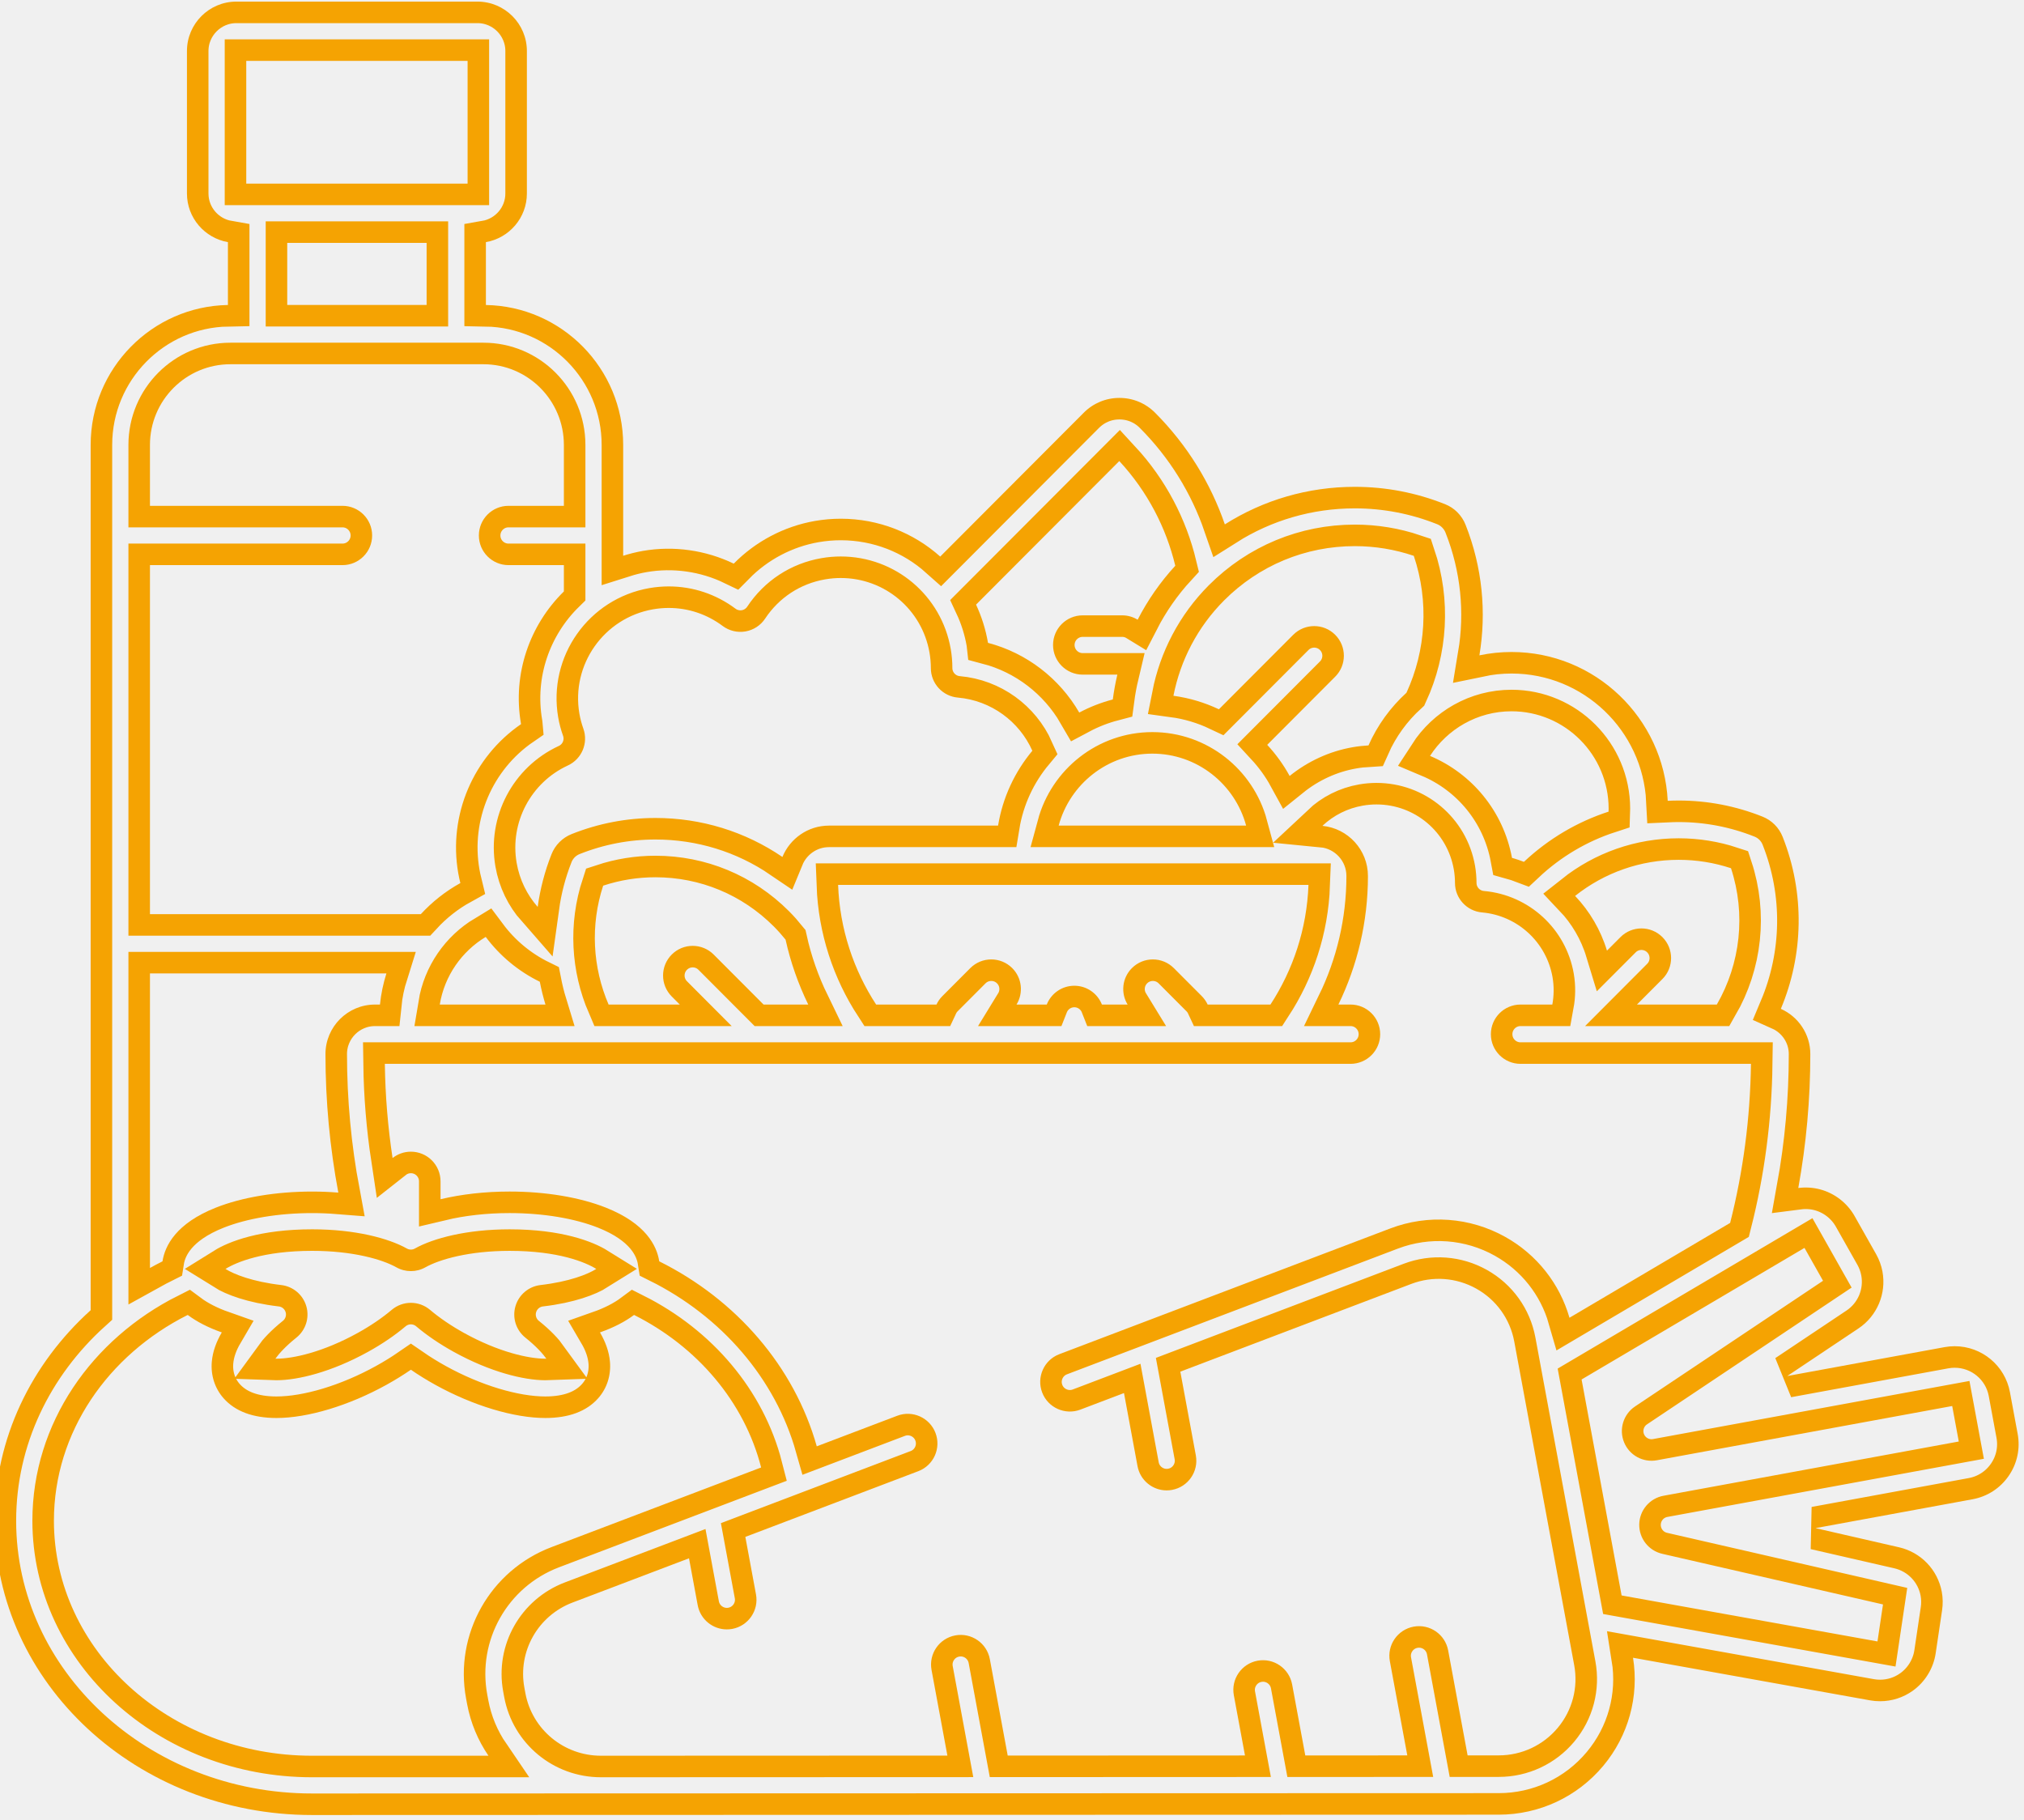
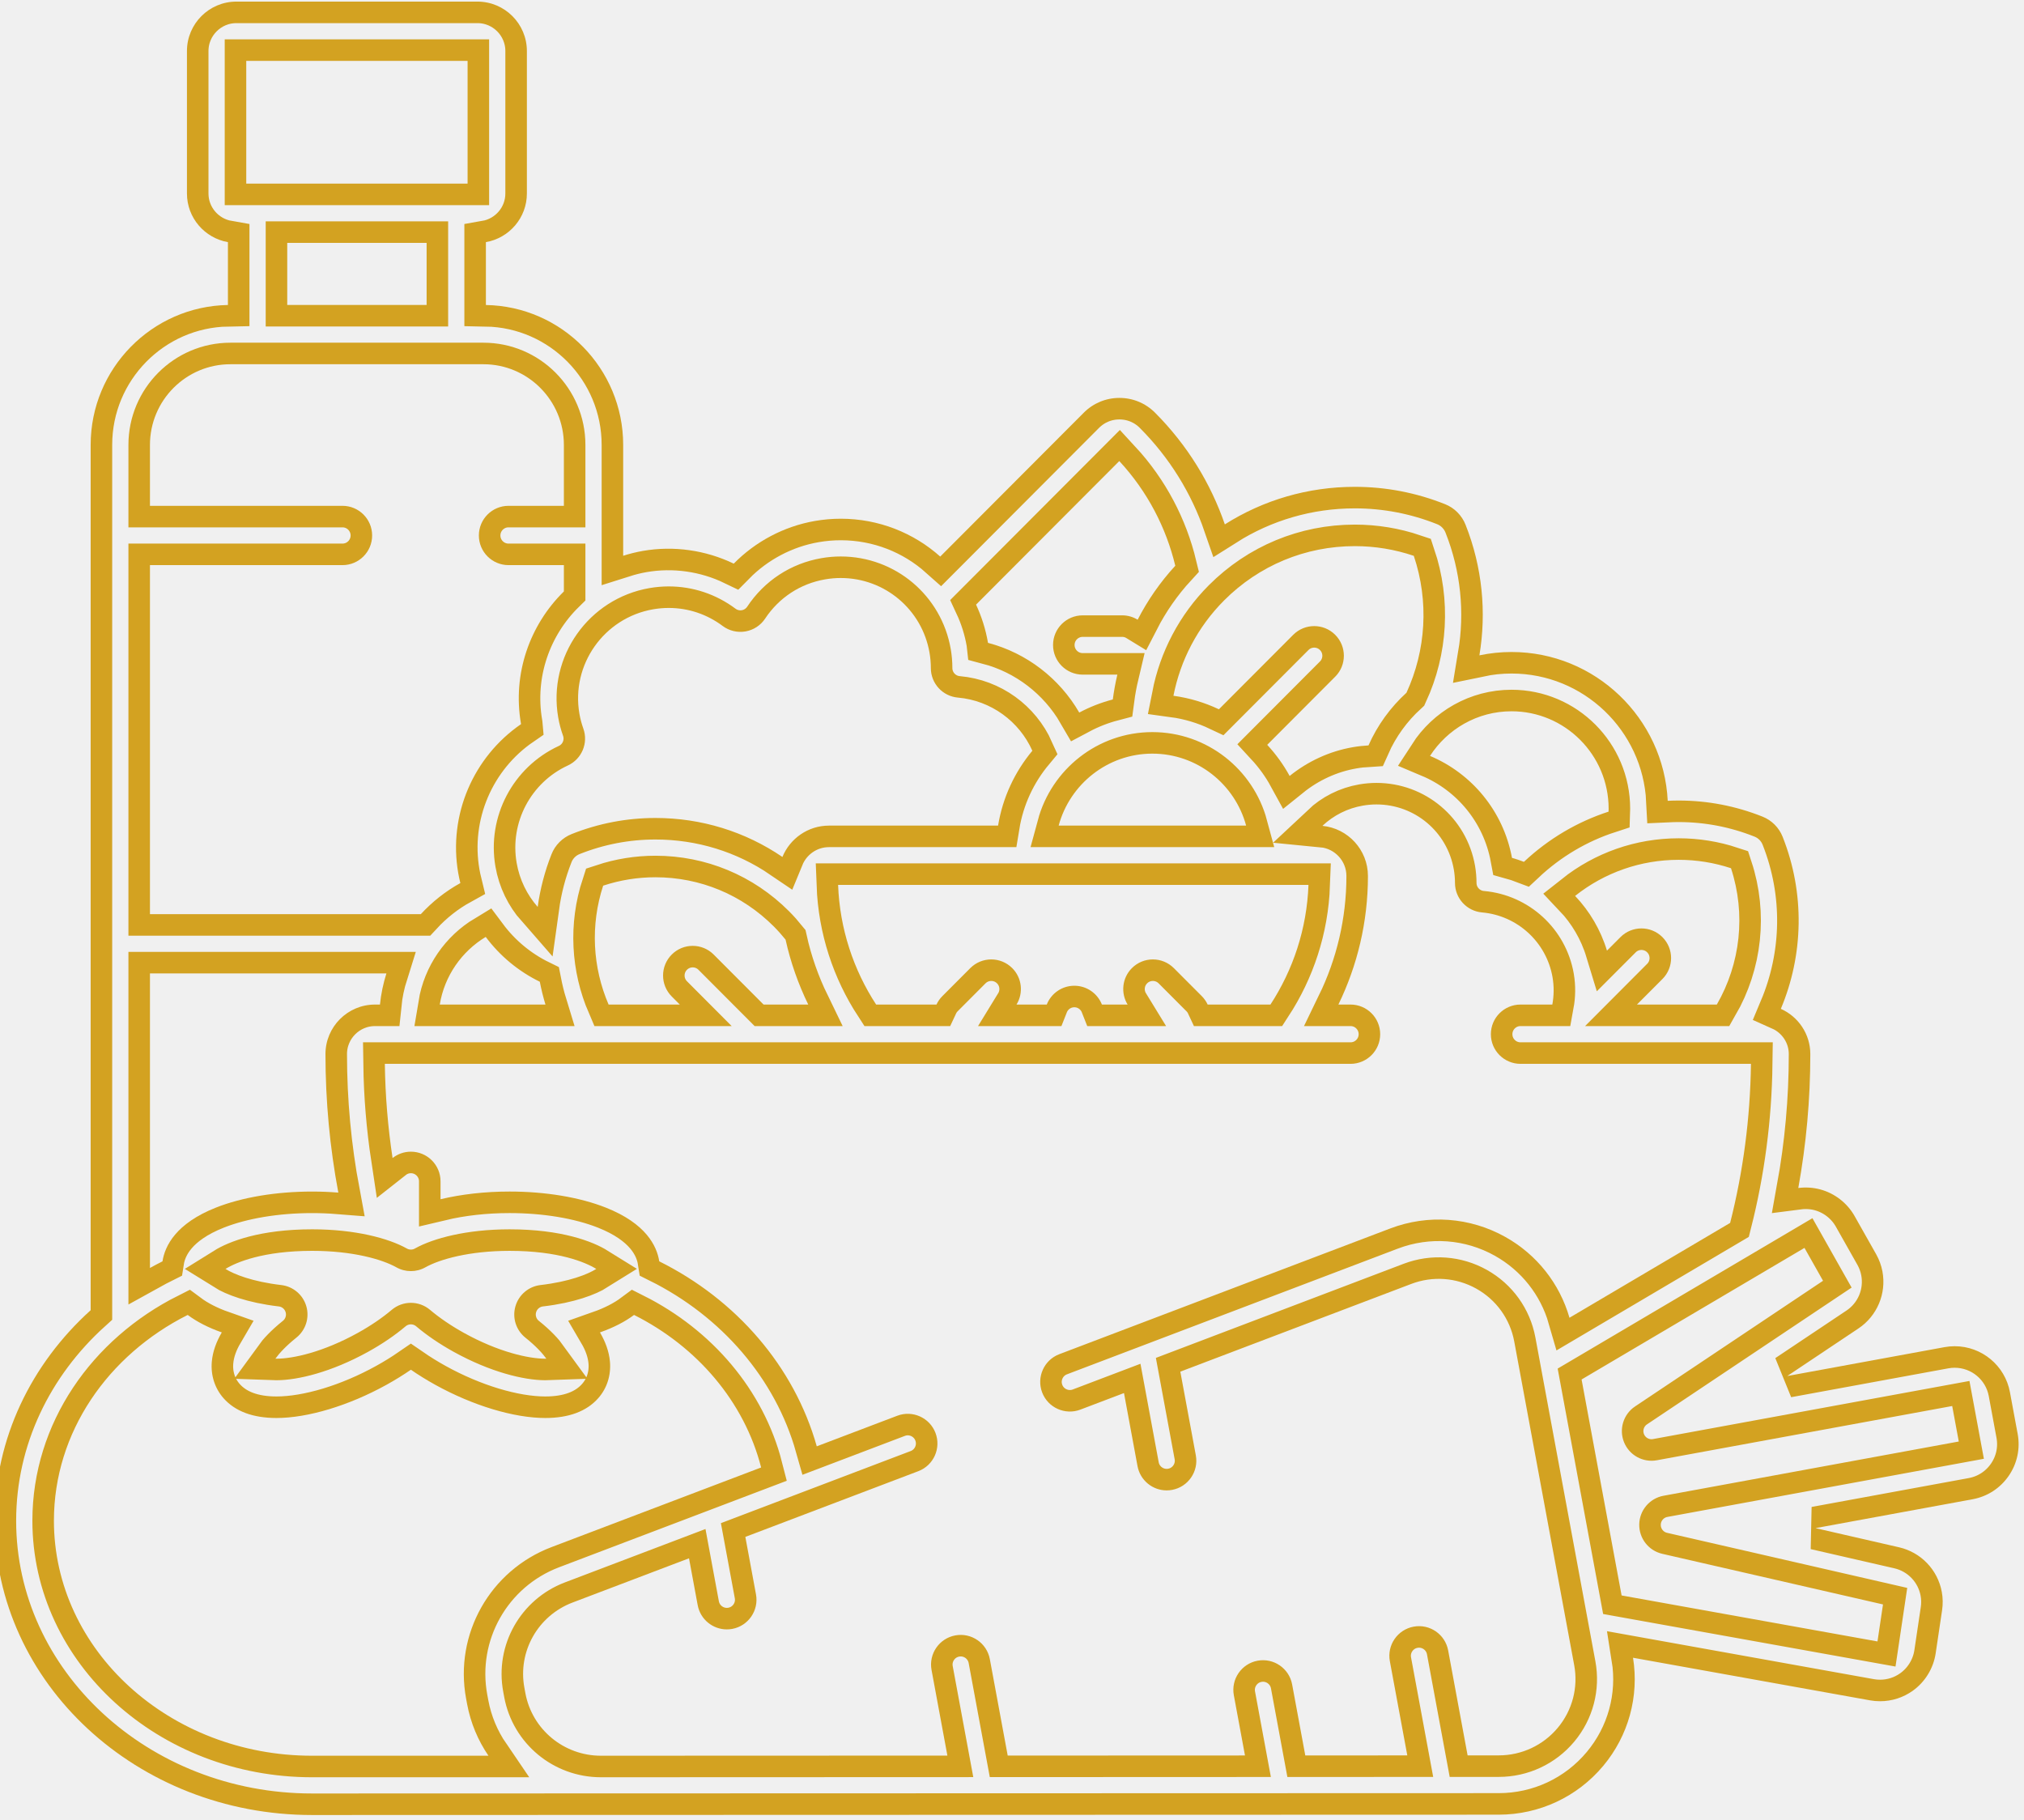
<svg xmlns="http://www.w3.org/2000/svg" width="188" height="169" viewBox="0 0 188 169" fill="none">
  <mask id="path-1-inside-1_3169_486" fill="white">
    <path d="M187.411 133.182L186.694 129.311C186.237 126.838 184.077 125.043 181.559 125.043C181.243 125.043 180.924 125.072 180.61 125.13L166.011 127.811L172.623 123.392C174.355 122.234 175.231 120.162 174.853 118.107C174.748 117.544 174.552 117.004 174.267 116.498L172.266 112.955C171.58 111.738 170.411 110.833 169.062 110.475C168.401 110.299 167.71 110.26 167.036 110.347C167.772 106.284 168.152 102.134 168.152 97.91C168.152 96.035 167.024 94.422 165.414 93.706C167.518 88.702 167.662 82.973 165.582 77.727C165.413 77.3 165.163 76.919 164.839 76.594C164.517 76.273 164.141 76.024 163.714 75.853C161.222 74.86 158.602 74.357 155.929 74.357C155.587 74.357 155.247 74.366 154.907 74.382C154.526 66.696 148.164 60.56 140.398 60.56C139.376 60.56 138.379 60.669 137.415 60.871C138.084 56.869 137.69 52.682 136.132 48.751C135.964 48.319 135.713 47.931 135.371 47.584C135.042 47.255 134.656 47.001 134.228 46.831C131.543 45.761 128.722 45.219 125.842 45.219C121.503 45.219 117.353 46.439 113.77 48.707C112.461 44.915 110.302 41.355 107.286 38.332C106.403 37.447 105.228 36.96 103.977 36.96C102.727 36.96 101.552 37.447 100.667 38.333L87.334 51.697C84.866 49.496 81.619 48.181 78.095 48.181C77.295 48.181 76.488 48.251 75.695 48.389C72.823 48.889 70.179 50.295 68.153 52.354C65.554 51.1 62.577 50.672 59.717 51.17C59.087 51.28 58.477 51.434 57.884 51.622V41.324C57.884 34.232 52.184 28.452 45.133 28.33V22.49C47.292 22.116 48.94 20.235 48.94 17.972V4.739C48.94 2.208 46.881 0.149 44.35 0.149H21.955C19.424 0.149 17.365 2.208 17.365 4.739V17.972C17.365 20.235 19.013 22.116 21.171 22.49V28.329C14.121 28.451 8.421 34.231 8.421 41.323V121.699C2.923 126.664 -0.5 133.592 -0.5 141.254C-0.5 156.326 12.728 168.587 28.988 168.587L139.212 168.555C142.974 168.554 146.512 166.9 148.919 164.019C151.263 161.215 152.259 157.572 151.685 153.979L173.701 157.936C174.006 157.99 174.318 158.018 174.627 158.018C175.725 158.018 176.777 157.681 177.668 157.045C178.813 156.226 179.588 154.96 179.795 153.571L180.391 149.57C180.477 148.997 180.468 148.419 180.363 147.854C179.984 145.808 178.426 144.184 176.394 143.719L168.634 141.939L183.219 139.259C184.594 139.007 185.788 138.234 186.579 137.085C187.37 135.938 187.665 134.552 187.411 133.182ZM155.929 79.864C157.587 79.864 159.217 80.127 160.784 80.644C162.184 84.909 161.66 89.508 159.467 93.308H152.049L154.416 90.935C155.49 89.859 155.488 88.115 154.411 87.041C153.334 85.966 151.59 85.968 150.517 87.045L149.264 88.3C148.677 86.367 147.652 84.636 146.304 83.216C149.038 81.046 152.393 79.864 155.929 79.864ZM140.398 66.067C145.372 66.067 149.418 70.125 149.418 75.113C149.418 75.206 149.414 75.297 149.411 75.389C146.508 76.333 143.832 77.91 141.55 80.052C141.187 79.914 140.819 79.786 140.441 79.682C139.635 75.33 136.702 71.842 132.828 70.212C134.436 67.721 137.226 66.067 140.398 66.067ZM125.841 50.727C127.712 50.727 129.55 51.029 131.321 51.628C132.745 55.861 132.454 60.407 130.64 64.346C129.149 65.704 127.939 67.368 127.112 69.237C126.621 69.266 126.129 69.32 125.643 69.405C123.485 69.78 121.473 70.717 119.789 72.074C119.215 71.024 118.512 70.055 117.706 69.183L124.021 62.853C125.096 61.777 125.093 60.033 124.016 58.959C122.94 57.885 121.196 57.886 120.122 58.963L113.219 65.882C111.906 65.261 110.486 64.829 108.995 64.627C109.639 61.34 111.234 58.244 113.7 55.771C116.946 52.518 121.258 50.727 125.841 50.727ZM104.739 93.308H102.352C101.95 92.285 100.956 91.56 99.79 91.56C98.624 91.56 97.63 92.285 97.228 93.308H94.42C95.072 92.246 94.941 90.839 94.02 89.92C92.943 88.846 91.2 88.848 90.125 89.924L87.53 92.526C87.296 92.759 87.117 93.025 86.985 93.308H81.38C79.281 90.087 78 86.284 77.848 82.194H121.538C121.387 86.284 120.106 90.087 118.006 93.308H112.174C112.042 93.025 111.862 92.759 111.629 92.525L109.034 89.924C107.959 88.848 106.216 88.845 105.14 89.92C104.219 90.838 104.087 92.246 104.739 93.308ZM98.334 76.686C99.372 72.839 102.882 70.001 107.04 70.001C111.199 70.001 114.709 72.84 115.747 76.686H98.334ZM103.966 42.824C106.585 45.655 108.317 49.016 109.167 52.549C107.761 54.077 106.593 55.766 105.671 57.562C105.253 57.306 104.763 57.156 104.237 57.156H100.567C99.046 57.156 97.813 58.389 97.813 59.91C97.813 61.43 99.046 62.663 100.567 62.663H103.786C103.605 63.424 103.465 64.194 103.363 64.969C102.269 65.256 101.225 65.665 100.247 66.186C98.412 63.018 95.372 60.657 91.771 59.711C91.77 59.703 91.768 59.695 91.767 59.687C91.551 58.441 91.174 57.259 90.661 56.16L103.966 42.824ZM54.184 67.674C54.022 67.222 53.9 66.759 53.819 66.294C53.029 61.74 56.099 57.39 60.661 56.596C61.142 56.512 61.63 56.469 62.113 56.469C63.927 56.469 65.661 57.048 67.126 58.143C67.733 58.596 68.499 58.779 69.246 58.65C69.992 58.52 70.651 58.089 71.07 57.458C72.363 55.508 74.341 54.214 76.639 53.814C77.122 53.73 77.612 53.688 78.095 53.688C82.175 53.688 85.643 56.607 86.34 60.629C86.42 61.09 86.461 61.57 86.462 62.057C86.464 63.482 87.555 64.671 88.975 64.795C92.054 65.066 94.675 67.004 95.89 69.733C94.263 71.686 93.135 74.069 92.707 76.686H77.002C75.049 76.686 73.374 77.892 72.675 79.598C69.22 77.244 65.148 75.977 60.88 75.977C58.207 75.977 55.588 76.48 53.094 77.473C52.671 77.642 52.292 77.891 51.97 78.213C51.643 78.54 51.393 78.923 51.228 79.343C50.594 80.942 50.172 82.585 49.943 84.238C48.956 83.115 48.261 81.718 47.989 80.15C47.341 76.413 49.297 72.693 52.744 71.102C54.04 70.504 54.664 69.016 54.184 67.674ZM62.393 92.555L63.144 93.308H56.53C55.045 89.863 54.82 85.942 56.025 82.264C57.595 81.746 59.224 81.484 60.88 81.484C65.03 81.484 68.933 83.106 71.871 86.05C72.262 86.442 72.626 86.853 72.968 87.277C73.434 89.389 74.151 91.408 75.075 93.308H70.925L66.292 88.664C65.218 87.588 63.474 87.585 62.398 88.66C61.321 89.735 61.319 91.478 62.393 92.555ZM50.665 93.308H40.848C41.285 90.641 42.89 88.367 45.117 87.025C46.436 88.792 48.157 90.22 50.14 91.188C50.28 91.903 50.452 92.611 50.665 93.308ZM22.873 5.657H43.432V17.054H22.873V5.657ZM39.626 22.562V28.324H26.68V22.562H39.626ZM13.929 52.491H31.812C33.334 52.491 34.566 51.258 34.566 49.737C34.566 48.217 33.334 46.983 31.812 46.983H13.929V41.323C13.929 37.192 17.279 33.832 21.398 33.832H44.908C49.026 33.832 52.376 37.192 52.376 41.323V46.983H47.234C45.713 46.983 44.48 48.217 44.48 49.737C44.48 51.258 45.713 52.491 47.234 52.491H52.376V54.936C49.221 58.029 47.582 62.566 48.392 67.232C48.393 67.242 48.395 67.251 48.396 67.261C43.978 70.292 41.624 75.681 42.562 81.09C42.617 81.406 42.685 81.717 42.76 82.024C41.384 82.783 40.149 83.762 39.09 84.909H13.929V52.491ZM13.929 90.416H35.892C35.599 91.344 35.393 92.31 35.293 93.308H34.828C32.294 93.308 30.231 95.372 30.231 97.909C30.231 102.282 30.638 106.574 31.425 110.774C30.634 110.711 29.823 110.677 28.997 110.677C25.667 110.677 22.494 111.205 20.063 112.165C16.345 113.633 15.318 115.717 15.093 117.16C14.699 117.356 14.312 117.563 13.929 117.775V90.416ZM48.801 124.247C49.793 125.04 50.399 125.715 50.75 126.201C50.717 126.202 50.683 126.202 50.648 126.202C49.089 126.202 46.289 125.574 43.104 123.811C41.918 123.154 40.826 122.412 39.945 121.665C38.917 120.795 37.411 120.796 36.384 121.666C35.503 122.413 34.411 123.155 33.226 123.81C30.041 125.574 27.241 126.202 25.682 126.202C25.647 126.202 25.612 126.202 25.579 126.201C25.93 125.715 26.536 125.04 27.528 124.246C28.395 123.552 28.761 122.405 28.455 121.338C28.149 120.27 27.231 119.49 26.128 119.361C23.441 119.046 21.741 118.362 20.945 117.864C21.942 117.243 24.463 116.184 28.998 116.184C32.755 116.184 35.5 116.974 36.817 117.714C37.654 118.184 38.675 118.184 39.513 117.714C40.831 116.975 43.576 116.185 47.333 116.185C51.868 116.185 54.388 117.244 55.385 117.864C54.59 118.363 52.89 119.046 50.202 119.361C49.098 119.491 48.181 120.27 47.875 121.338C47.568 122.406 47.933 123.553 48.801 124.247ZM43.292 157.766L43.387 158.276C43.714 160.045 44.405 161.668 45.37 163.08H28.988C15.765 163.08 5.008 153.289 5.008 141.254C5.008 133.03 10.034 125.856 17.435 122.137C18.285 122.771 19.345 123.318 20.602 123.76C20.103 124.611 19.756 125.527 19.674 126.482C19.565 127.752 19.954 128.957 20.769 129.878C21.846 131.094 23.499 131.71 25.682 131.71C28.592 131.71 32.409 130.558 35.894 128.629C36.696 128.185 37.455 127.716 38.165 127.227C38.875 127.716 39.633 128.185 40.436 128.63C43.921 130.558 47.738 131.71 50.648 131.71H50.648C52.831 131.71 54.484 131.094 55.56 129.878C56.376 128.958 56.765 127.752 56.656 126.482C56.574 125.527 56.227 124.611 55.728 123.76C56.985 123.318 58.045 122.771 58.895 122.137C64.765 125.087 69.138 130.209 70.698 136.306L51.22 143.705C45.519 145.871 42.185 151.784 43.292 157.766ZM144.692 160.488C143.334 162.114 141.336 163.047 139.21 163.047L136.319 163.048L134.513 153.298C134.236 151.802 132.8 150.813 131.304 151.091C129.808 151.368 128.82 152.805 129.097 154.301L130.718 163.05L121.242 163.054L120.021 156.46C119.744 154.965 118.308 153.977 116.812 154.254C115.317 154.531 114.329 155.968 114.605 157.463L115.641 163.056L93.601 163.065L91.942 154.11C91.664 152.614 90.228 151.626 88.732 151.904C87.237 152.18 86.249 153.618 86.526 155.113L87.999 163.067L55.818 163.079C55.817 163.079 55.816 163.079 55.815 163.079C52.374 163.079 49.425 160.637 48.801 157.272L48.707 156.761C48.084 153.4 49.964 150.074 53.175 148.853L63.999 144.742L64.805 149.094C65.051 150.419 66.208 151.346 67.51 151.346C67.676 151.346 67.845 151.331 68.015 151.3C69.51 151.022 70.498 149.586 70.22 148.09L69.232 142.754L85.298 136.65C86.719 136.11 87.434 134.52 86.894 133.098C86.354 131.676 84.762 130.961 83.342 131.501L75.866 134.341C73.769 126.916 68.38 120.713 61.235 117.159C61.011 115.717 59.983 113.633 56.266 112.165C53.836 111.205 50.662 110.676 47.332 110.676C45.04 110.676 42.851 110.929 40.919 111.39V109.727C40.919 108.206 39.686 106.973 38.165 106.973C37.522 106.973 36.932 107.195 36.464 107.564C36.029 104.692 35.786 101.774 35.746 98.815H125.445C126.966 98.815 128.199 97.582 128.199 96.061C128.199 94.54 126.966 93.307 125.445 93.307H124.318C126.072 89.696 127.062 85.646 127.062 81.367C127.062 78.937 125.203 76.936 122.834 76.708C123.866 75.736 125.153 75.08 126.588 74.83C127.008 74.757 127.435 74.72 127.856 74.72C131.412 74.72 134.433 77.263 135.04 80.767C135.11 81.173 135.146 81.591 135.147 82.012C135.148 83.438 136.239 84.627 137.66 84.751C140.951 85.04 143.643 87.516 144.208 90.77C144.357 91.636 144.339 92.49 144.189 93.307H141.234C139.713 93.307 138.48 94.54 138.48 96.061C138.48 97.582 139.713 98.815 141.234 98.815H162.638C162.57 103.867 161.919 108.801 160.705 113.589L145.781 122.399C144.868 119.223 142.746 116.528 139.823 114.892C136.544 113.057 132.648 112.77 129.134 114.105L98.397 125.782C96.975 126.322 96.26 127.913 96.8 129.335C97.34 130.757 98.933 131.47 100.352 130.931L104.402 129.393L105.659 136.181C105.905 137.507 107.062 138.434 108.364 138.434C108.53 138.434 108.699 138.419 108.869 138.387C110.364 138.111 111.352 136.674 111.075 135.178L109.635 127.405L131.09 119.255C133.078 118.5 135.28 118.662 137.133 119.699C138.983 120.734 140.264 122.518 140.649 124.594L146.221 154.672C146.605 156.746 146.048 158.866 144.692 160.488ZM154.518 138.932C153.233 139.168 152.291 140.274 152.262 141.58C152.234 142.886 153.127 144.033 154.4 144.325L174.903 149.027L174.391 152.464L150.622 148.192L146.906 128.132L167.61 115.91L169.334 118.964L151.872 130.637C150.786 131.363 150.359 132.752 150.85 133.962C151.341 135.172 152.615 135.872 153.9 135.635L181.331 130.597L181.942 133.894L154.518 138.932Z" />
  </mask>
-   <path d="M187.411 133.182L186.694 129.311C186.237 126.838 184.077 125.043 181.559 125.043C181.243 125.043 180.924 125.072 180.61 125.13L166.011 127.811L172.623 123.392C174.355 122.234 175.231 120.162 174.853 118.107C174.748 117.544 174.552 117.004 174.267 116.498L172.266 112.955C171.58 111.738 170.411 110.833 169.062 110.475C168.401 110.299 167.71 110.26 167.036 110.347C167.772 106.284 168.152 102.134 168.152 97.91C168.152 96.035 167.024 94.422 165.414 93.706C167.518 88.702 167.662 82.973 165.582 77.727C165.413 77.3 165.163 76.919 164.839 76.594C164.517 76.273 164.141 76.024 163.714 75.853C161.222 74.86 158.602 74.357 155.929 74.357C155.587 74.357 155.247 74.366 154.907 74.382C154.526 66.696 148.164 60.56 140.398 60.56C139.376 60.56 138.379 60.669 137.415 60.871C138.084 56.869 137.69 52.682 136.132 48.751C135.964 48.319 135.713 47.931 135.371 47.584C135.042 47.255 134.656 47.001 134.228 46.831C131.543 45.761 128.722 45.219 125.842 45.219C121.503 45.219 117.353 46.439 113.77 48.707C112.461 44.915 110.302 41.355 107.286 38.332C106.403 37.447 105.228 36.96 103.977 36.96C102.727 36.96 101.552 37.447 100.667 38.333L87.334 51.697C84.866 49.496 81.619 48.181 78.095 48.181C77.295 48.181 76.488 48.251 75.695 48.389C72.823 48.889 70.179 50.295 68.153 52.354C65.554 51.1 62.577 50.672 59.717 51.17C59.087 51.28 58.477 51.434 57.884 51.622V41.324C57.884 34.232 52.184 28.452 45.133 28.33V22.49C47.292 22.116 48.94 20.235 48.94 17.972V4.739C48.94 2.208 46.881 0.149 44.35 0.149H21.955C19.424 0.149 17.365 2.208 17.365 4.739V17.972C17.365 20.235 19.013 22.116 21.171 22.49V28.329C14.121 28.451 8.421 34.231 8.421 41.323V121.699C2.923 126.664 -0.5 133.592 -0.5 141.254C-0.5 156.326 12.728 168.587 28.988 168.587L139.212 168.555C142.974 168.554 146.512 166.9 148.919 164.019C151.263 161.215 152.259 157.572 151.685 153.979L173.701 157.936C174.006 157.99 174.318 158.018 174.627 158.018C175.725 158.018 176.777 157.681 177.668 157.045C178.813 156.226 179.588 154.96 179.795 153.571L180.391 149.57C180.477 148.997 180.468 148.419 180.363 147.854C179.984 145.808 178.426 144.184 176.394 143.719L168.634 141.939L183.219 139.259C184.594 139.007 185.788 138.234 186.579 137.085C187.37 135.938 187.665 134.552 187.411 133.182ZM155.929 79.864C157.587 79.864 159.217 80.127 160.784 80.644C162.184 84.909 161.66 89.508 159.467 93.308H152.049L154.416 90.935C155.49 89.859 155.488 88.115 154.411 87.041C153.334 85.966 151.59 85.968 150.517 87.045L149.264 88.3C148.677 86.367 147.652 84.636 146.304 83.216C149.038 81.046 152.393 79.864 155.929 79.864ZM140.398 66.067C145.372 66.067 149.418 70.125 149.418 75.113C149.418 75.206 149.414 75.297 149.411 75.389C146.508 76.333 143.832 77.91 141.55 80.052C141.187 79.914 140.819 79.786 140.441 79.682C139.635 75.33 136.702 71.842 132.828 70.212C134.436 67.721 137.226 66.067 140.398 66.067ZM125.841 50.727C127.712 50.727 129.55 51.029 131.321 51.628C132.745 55.861 132.454 60.407 130.64 64.346C129.149 65.704 127.939 67.368 127.112 69.237C126.621 69.266 126.129 69.32 125.643 69.405C123.485 69.78 121.473 70.717 119.789 72.074C119.215 71.024 118.512 70.055 117.706 69.183L124.021 62.853C125.096 61.777 125.093 60.033 124.016 58.959C122.94 57.885 121.196 57.886 120.122 58.963L113.219 65.882C111.906 65.261 110.486 64.829 108.995 64.627C109.639 61.34 111.234 58.244 113.7 55.771C116.946 52.518 121.258 50.727 125.841 50.727ZM104.739 93.308H102.352C101.95 92.285 100.956 91.56 99.79 91.56C98.624 91.56 97.63 92.285 97.228 93.308H94.42C95.072 92.246 94.941 90.839 94.02 89.92C92.943 88.846 91.2 88.848 90.125 89.924L87.53 92.526C87.296 92.759 87.117 93.025 86.985 93.308H81.38C79.281 90.087 78 86.284 77.848 82.194H121.538C121.387 86.284 120.106 90.087 118.006 93.308H112.174C112.042 93.025 111.862 92.759 111.629 92.525L109.034 89.924C107.959 88.848 106.216 88.845 105.14 89.92C104.219 90.838 104.087 92.246 104.739 93.308ZM98.334 76.686C99.372 72.839 102.882 70.001 107.04 70.001C111.199 70.001 114.709 72.84 115.747 76.686H98.334ZM103.966 42.824C106.585 45.655 108.317 49.016 109.167 52.549C107.761 54.077 106.593 55.766 105.671 57.562C105.253 57.306 104.763 57.156 104.237 57.156H100.567C99.046 57.156 97.813 58.389 97.813 59.91C97.813 61.43 99.046 62.663 100.567 62.663H103.786C103.605 63.424 103.465 64.194 103.363 64.969C102.269 65.256 101.225 65.665 100.247 66.186C98.412 63.018 95.372 60.657 91.771 59.711C91.77 59.703 91.768 59.695 91.767 59.687C91.551 58.441 91.174 57.259 90.661 56.16L103.966 42.824ZM54.184 67.674C54.022 67.222 53.9 66.759 53.819 66.294C53.029 61.74 56.099 57.39 60.661 56.596C61.142 56.512 61.63 56.469 62.113 56.469C63.927 56.469 65.661 57.048 67.126 58.143C67.733 58.596 68.499 58.779 69.246 58.65C69.992 58.52 70.651 58.089 71.07 57.458C72.363 55.508 74.341 54.214 76.639 53.814C77.122 53.73 77.612 53.688 78.095 53.688C82.175 53.688 85.643 56.607 86.34 60.629C86.42 61.09 86.461 61.57 86.462 62.057C86.464 63.482 87.555 64.671 88.975 64.795C92.054 65.066 94.675 67.004 95.89 69.733C94.263 71.686 93.135 74.069 92.707 76.686H77.002C75.049 76.686 73.374 77.892 72.675 79.598C69.22 77.244 65.148 75.977 60.88 75.977C58.207 75.977 55.588 76.48 53.094 77.473C52.671 77.642 52.292 77.891 51.97 78.213C51.643 78.54 51.393 78.923 51.228 79.343C50.594 80.942 50.172 82.585 49.943 84.238C48.956 83.115 48.261 81.718 47.989 80.15C47.341 76.413 49.297 72.693 52.744 71.102C54.04 70.504 54.664 69.016 54.184 67.674ZM62.393 92.555L63.144 93.308H56.53C55.045 89.863 54.82 85.942 56.025 82.264C57.595 81.746 59.224 81.484 60.88 81.484C65.03 81.484 68.933 83.106 71.871 86.05C72.262 86.442 72.626 86.853 72.968 87.277C73.434 89.389 74.151 91.408 75.075 93.308H70.925L66.292 88.664C65.218 87.588 63.474 87.585 62.398 88.66C61.321 89.735 61.319 91.478 62.393 92.555ZM50.665 93.308H40.848C41.285 90.641 42.89 88.367 45.117 87.025C46.436 88.792 48.157 90.22 50.14 91.188C50.28 91.903 50.452 92.611 50.665 93.308ZM22.873 5.657H43.432V17.054H22.873V5.657ZM39.626 22.562V28.324H26.68V22.562H39.626ZM13.929 52.491H31.812C33.334 52.491 34.566 51.258 34.566 49.737C34.566 48.217 33.334 46.983 31.812 46.983H13.929V41.323C13.929 37.192 17.279 33.832 21.398 33.832H44.908C49.026 33.832 52.376 37.192 52.376 41.323V46.983H47.234C45.713 46.983 44.48 48.217 44.48 49.737C44.48 51.258 45.713 52.491 47.234 52.491H52.376V54.936C49.221 58.029 47.582 62.566 48.392 67.232C48.393 67.242 48.395 67.251 48.396 67.261C43.978 70.292 41.624 75.681 42.562 81.09C42.617 81.406 42.685 81.717 42.76 82.024C41.384 82.783 40.149 83.762 39.09 84.909H13.929V52.491ZM13.929 90.416H35.892C35.599 91.344 35.393 92.31 35.293 93.308H34.828C32.294 93.308 30.231 95.372 30.231 97.909C30.231 102.282 30.638 106.574 31.425 110.774C30.634 110.711 29.823 110.677 28.997 110.677C25.667 110.677 22.494 111.205 20.063 112.165C16.345 113.633 15.318 115.717 15.093 117.16C14.699 117.356 14.312 117.563 13.929 117.775V90.416ZM48.801 124.247C49.793 125.04 50.399 125.715 50.75 126.201C50.717 126.202 50.683 126.202 50.648 126.202C49.089 126.202 46.289 125.574 43.104 123.811C41.918 123.154 40.826 122.412 39.945 121.665C38.917 120.795 37.411 120.796 36.384 121.666C35.503 122.413 34.411 123.155 33.226 123.81C30.041 125.574 27.241 126.202 25.682 126.202C25.647 126.202 25.612 126.202 25.579 126.201C25.93 125.715 26.536 125.04 27.528 124.246C28.395 123.552 28.761 122.405 28.455 121.338C28.149 120.27 27.231 119.49 26.128 119.361C23.441 119.046 21.741 118.362 20.945 117.864C21.942 117.243 24.463 116.184 28.998 116.184C32.755 116.184 35.5 116.974 36.817 117.714C37.654 118.184 38.675 118.184 39.513 117.714C40.831 116.975 43.576 116.185 47.333 116.185C51.868 116.185 54.388 117.244 55.385 117.864C54.59 118.363 52.89 119.046 50.202 119.361C49.098 119.491 48.181 120.27 47.875 121.338C47.568 122.406 47.933 123.553 48.801 124.247ZM43.292 157.766L43.387 158.276C43.714 160.045 44.405 161.668 45.37 163.08H28.988C15.765 163.08 5.008 153.289 5.008 141.254C5.008 133.03 10.034 125.856 17.435 122.137C18.285 122.771 19.345 123.318 20.602 123.76C20.103 124.611 19.756 125.527 19.674 126.482C19.565 127.752 19.954 128.957 20.769 129.878C21.846 131.094 23.499 131.71 25.682 131.71C28.592 131.71 32.409 130.558 35.894 128.629C36.696 128.185 37.455 127.716 38.165 127.227C38.875 127.716 39.633 128.185 40.436 128.63C43.921 130.558 47.738 131.71 50.648 131.71H50.648C52.831 131.71 54.484 131.094 55.56 129.878C56.376 128.958 56.765 127.752 56.656 126.482C56.574 125.527 56.227 124.611 55.728 123.76C56.985 123.318 58.045 122.771 58.895 122.137C64.765 125.087 69.138 130.209 70.698 136.306L51.22 143.705C45.519 145.871 42.185 151.784 43.292 157.766ZM144.692 160.488C143.334 162.114 141.336 163.047 139.21 163.047L136.319 163.048L134.513 153.298C134.236 151.802 132.8 150.813 131.304 151.091C129.808 151.368 128.82 152.805 129.097 154.301L130.718 163.05L121.242 163.054L120.021 156.46C119.744 154.965 118.308 153.977 116.812 154.254C115.317 154.531 114.329 155.968 114.605 157.463L115.641 163.056L93.601 163.065L91.942 154.11C91.664 152.614 90.228 151.626 88.732 151.904C87.237 152.18 86.249 153.618 86.526 155.113L87.999 163.067L55.818 163.079C55.817 163.079 55.816 163.079 55.815 163.079C52.374 163.079 49.425 160.637 48.801 157.272L48.707 156.761C48.084 153.4 49.964 150.074 53.175 148.853L63.999 144.742L64.805 149.094C65.051 150.419 66.208 151.346 67.51 151.346C67.676 151.346 67.845 151.331 68.015 151.3C69.51 151.022 70.498 149.586 70.22 148.09L69.232 142.754L85.298 136.65C86.719 136.11 87.434 134.52 86.894 133.098C86.354 131.676 84.762 130.961 83.342 131.501L75.866 134.341C73.769 126.916 68.38 120.713 61.235 117.159C61.011 115.717 59.983 113.633 56.266 112.165C53.836 111.205 50.662 110.676 47.332 110.676C45.04 110.676 42.851 110.929 40.919 111.39V109.727C40.919 108.206 39.686 106.973 38.165 106.973C37.522 106.973 36.932 107.195 36.464 107.564C36.029 104.692 35.786 101.774 35.746 98.815H125.445C126.966 98.815 128.199 97.582 128.199 96.061C128.199 94.54 126.966 93.307 125.445 93.307H124.318C126.072 89.696 127.062 85.646 127.062 81.367C127.062 78.937 125.203 76.936 122.834 76.708C123.866 75.736 125.153 75.08 126.588 74.83C127.008 74.757 127.435 74.72 127.856 74.72C131.412 74.72 134.433 77.263 135.04 80.767C135.11 81.173 135.146 81.591 135.147 82.012C135.148 83.438 136.239 84.627 137.66 84.751C140.951 85.04 143.643 87.516 144.208 90.77C144.357 91.636 144.339 92.49 144.189 93.307H141.234C139.713 93.307 138.48 94.54 138.48 96.061C138.48 97.582 139.713 98.815 141.234 98.815H162.638C162.57 103.867 161.919 108.801 160.705 113.589L145.781 122.399C144.868 119.223 142.746 116.528 139.823 114.892C136.544 113.057 132.648 112.77 129.134 114.105L98.397 125.782C96.975 126.322 96.26 127.913 96.8 129.335C97.34 130.757 98.933 131.47 100.352 130.931L104.402 129.393L105.659 136.181C105.905 137.507 107.062 138.434 108.364 138.434C108.53 138.434 108.699 138.419 108.869 138.387C110.364 138.111 111.352 136.674 111.075 135.178L109.635 127.405L131.09 119.255C133.078 118.5 135.28 118.662 137.133 119.699C138.983 120.734 140.264 122.518 140.649 124.594L146.221 154.672C146.605 156.746 146.048 158.866 144.692 160.488ZM154.518 138.932C153.233 139.168 152.291 140.274 152.262 141.58C152.234 142.886 153.127 144.033 154.4 144.325L174.903 149.027L174.391 152.464L150.622 148.192L146.906 128.132L167.61 115.91L169.334 118.964L151.872 130.637C150.786 131.363 150.359 132.752 150.85 133.962C151.341 135.172 152.615 135.872 153.9 135.635L181.331 130.597L181.942 133.894L154.518 138.932Z" stroke="#f5a302" stroke-width="4" mask="url(#path-1-inside-1_3169_486)" />
+   <path d="M187.411 133.182L186.694 129.311C186.237 126.838 184.077 125.043 181.559 125.043C181.243 125.043 180.924 125.072 180.61 125.13L166.011 127.811L172.623 123.392C174.355 122.234 175.231 120.162 174.853 118.107C174.748 117.544 174.552 117.004 174.267 116.498L172.266 112.955C171.58 111.738 170.411 110.833 169.062 110.475C168.401 110.299 167.71 110.26 167.036 110.347C167.772 106.284 168.152 102.134 168.152 97.91C168.152 96.035 167.024 94.422 165.414 93.706C167.518 88.702 167.662 82.973 165.582 77.727C165.413 77.3 165.163 76.919 164.839 76.594C164.517 76.273 164.141 76.024 163.714 75.853C161.222 74.86 158.602 74.357 155.929 74.357C155.587 74.357 155.247 74.366 154.907 74.382C154.526 66.696 148.164 60.56 140.398 60.56C139.376 60.56 138.379 60.669 137.415 60.871C138.084 56.869 137.69 52.682 136.132 48.751C135.964 48.319 135.713 47.931 135.371 47.584C135.042 47.255 134.656 47.001 134.228 46.831C131.543 45.761 128.722 45.219 125.842 45.219C121.503 45.219 117.353 46.439 113.77 48.707C112.461 44.915 110.302 41.355 107.286 38.332C106.403 37.447 105.228 36.96 103.977 36.96C102.727 36.96 101.552 37.447 100.667 38.333L87.334 51.697C84.866 49.496 81.619 48.181 78.095 48.181C77.295 48.181 76.488 48.251 75.695 48.389C72.823 48.889 70.179 50.295 68.153 52.354C65.554 51.1 62.577 50.672 59.717 51.17C59.087 51.28 58.477 51.434 57.884 51.622V41.324C57.884 34.232 52.184 28.452 45.133 28.33V22.49C47.292 22.116 48.94 20.235 48.94 17.972V4.739C48.94 2.208 46.881 0.149 44.35 0.149H21.955C19.424 0.149 17.365 2.208 17.365 4.739V17.972C17.365 20.235 19.013 22.116 21.171 22.49V28.329C14.121 28.451 8.421 34.231 8.421 41.323V121.699C2.923 126.664 -0.5 133.592 -0.5 141.254C-0.5 156.326 12.728 168.587 28.988 168.587L139.212 168.555C142.974 168.554 146.512 166.9 148.919 164.019C151.263 161.215 152.259 157.572 151.685 153.979L173.701 157.936C174.006 157.99 174.318 158.018 174.627 158.018C175.725 158.018 176.777 157.681 177.668 157.045C178.813 156.226 179.588 154.96 179.795 153.571L180.391 149.57C180.477 148.997 180.468 148.419 180.363 147.854C179.984 145.808 178.426 144.184 176.394 143.719L168.634 141.939L183.219 139.259C184.594 139.007 185.788 138.234 186.579 137.085C187.37 135.938 187.665 134.552 187.411 133.182ZM155.929 79.864C157.587 79.864 159.217 80.127 160.784 80.644C162.184 84.909 161.66 89.508 159.467 93.308H152.049L154.416 90.935C155.49 89.859 155.488 88.115 154.411 87.041C153.334 85.966 151.59 85.968 150.517 87.045L149.264 88.3C148.677 86.367 147.652 84.636 146.304 83.216C149.038 81.046 152.393 79.864 155.929 79.864ZM140.398 66.067C145.372 66.067 149.418 70.125 149.418 75.113C149.418 75.206 149.414 75.297 149.411 75.389C146.508 76.333 143.832 77.91 141.55 80.052C141.187 79.914 140.819 79.786 140.441 79.682C139.635 75.33 136.702 71.842 132.828 70.212C134.436 67.721 137.226 66.067 140.398 66.067ZM125.841 50.727C127.712 50.727 129.55 51.029 131.321 51.628C132.745 55.861 132.454 60.407 130.64 64.346C129.149 65.704 127.939 67.368 127.112 69.237C126.621 69.266 126.129 69.32 125.643 69.405C123.485 69.78 121.473 70.717 119.789 72.074C119.215 71.024 118.512 70.055 117.706 69.183L124.021 62.853C125.096 61.777 125.093 60.033 124.016 58.959C122.94 57.885 121.196 57.886 120.122 58.963L113.219 65.882C111.906 65.261 110.486 64.829 108.995 64.627C109.639 61.34 111.234 58.244 113.7 55.771C116.946 52.518 121.258 50.727 125.841 50.727ZM104.739 93.308H102.352C101.95 92.285 100.956 91.56 99.79 91.56C98.624 91.56 97.63 92.285 97.228 93.308H94.42C95.072 92.246 94.941 90.839 94.02 89.92C92.943 88.846 91.2 88.848 90.125 89.924L87.53 92.526C87.296 92.759 87.117 93.025 86.985 93.308H81.38C79.281 90.087 78 86.284 77.848 82.194H121.538C121.387 86.284 120.106 90.087 118.006 93.308H112.174C112.042 93.025 111.862 92.759 111.629 92.525L109.034 89.924C107.959 88.848 106.216 88.845 105.14 89.92C104.219 90.838 104.087 92.246 104.739 93.308ZM98.334 76.686C99.372 72.839 102.882 70.001 107.04 70.001C111.199 70.001 114.709 72.84 115.747 76.686H98.334ZM103.966 42.824C106.585 45.655 108.317 49.016 109.167 52.549C107.761 54.077 106.593 55.766 105.671 57.562C105.253 57.306 104.763 57.156 104.237 57.156H100.567C99.046 57.156 97.813 58.389 97.813 59.91C97.813 61.43 99.046 62.663 100.567 62.663H103.786C103.605 63.424 103.465 64.194 103.363 64.969C102.269 65.256 101.225 65.665 100.247 66.186C98.412 63.018 95.372 60.657 91.771 59.711C91.77 59.703 91.768 59.695 91.767 59.687C91.551 58.441 91.174 57.259 90.661 56.16L103.966 42.824ZM54.184 67.674C54.022 67.222 53.9 66.759 53.819 66.294C53.029 61.74 56.099 57.39 60.661 56.596C61.142 56.512 61.63 56.469 62.113 56.469C63.927 56.469 65.661 57.048 67.126 58.143C67.733 58.596 68.499 58.779 69.246 58.65C69.992 58.52 70.651 58.089 71.07 57.458C72.363 55.508 74.341 54.214 76.639 53.814C77.122 53.73 77.612 53.688 78.095 53.688C82.175 53.688 85.643 56.607 86.34 60.629C86.42 61.09 86.461 61.57 86.462 62.057C86.464 63.482 87.555 64.671 88.975 64.795C92.054 65.066 94.675 67.004 95.89 69.733C94.263 71.686 93.135 74.069 92.707 76.686H77.002C75.049 76.686 73.374 77.892 72.675 79.598C69.22 77.244 65.148 75.977 60.88 75.977C58.207 75.977 55.588 76.48 53.094 77.473C52.671 77.642 52.292 77.891 51.97 78.213C51.643 78.54 51.393 78.923 51.228 79.343C50.594 80.942 50.172 82.585 49.943 84.238C48.956 83.115 48.261 81.718 47.989 80.15C47.341 76.413 49.297 72.693 52.744 71.102C54.04 70.504 54.664 69.016 54.184 67.674ZM62.393 92.555L63.144 93.308H56.53C55.045 89.863 54.82 85.942 56.025 82.264C57.595 81.746 59.224 81.484 60.88 81.484C65.03 81.484 68.933 83.106 71.871 86.05C72.262 86.442 72.626 86.853 72.968 87.277C73.434 89.389 74.151 91.408 75.075 93.308H70.925L66.292 88.664C65.218 87.588 63.474 87.585 62.398 88.66C61.321 89.735 61.319 91.478 62.393 92.555ZM50.665 93.308H40.848C41.285 90.641 42.89 88.367 45.117 87.025C46.436 88.792 48.157 90.22 50.14 91.188C50.28 91.903 50.452 92.611 50.665 93.308ZM22.873 5.657H43.432V17.054H22.873V5.657ZM39.626 22.562V28.324H26.68V22.562H39.626ZM13.929 52.491H31.812C33.334 52.491 34.566 51.258 34.566 49.737C34.566 48.217 33.334 46.983 31.812 46.983H13.929V41.323C13.929 37.192 17.279 33.832 21.398 33.832H44.908C49.026 33.832 52.376 37.192 52.376 41.323V46.983H47.234C45.713 46.983 44.48 48.217 44.48 49.737C44.48 51.258 45.713 52.491 47.234 52.491H52.376V54.936C49.221 58.029 47.582 62.566 48.392 67.232C48.393 67.242 48.395 67.251 48.396 67.261C43.978 70.292 41.624 75.681 42.562 81.09C42.617 81.406 42.685 81.717 42.76 82.024C41.384 82.783 40.149 83.762 39.09 84.909H13.929V52.491ZM13.929 90.416H35.892C35.599 91.344 35.393 92.31 35.293 93.308H34.828C32.294 93.308 30.231 95.372 30.231 97.909C30.231 102.282 30.638 106.574 31.425 110.774C30.634 110.711 29.823 110.677 28.997 110.677C25.667 110.677 22.494 111.205 20.063 112.165C16.345 113.633 15.318 115.717 15.093 117.16C14.699 117.356 14.312 117.563 13.929 117.775V90.416ZM48.801 124.247C49.793 125.04 50.399 125.715 50.75 126.201C50.717 126.202 50.683 126.202 50.648 126.202C49.089 126.202 46.289 125.574 43.104 123.811C41.918 123.154 40.826 122.412 39.945 121.665C38.917 120.795 37.411 120.796 36.384 121.666C35.503 122.413 34.411 123.155 33.226 123.81C30.041 125.574 27.241 126.202 25.682 126.202C25.647 126.202 25.612 126.202 25.579 126.201C25.93 125.715 26.536 125.04 27.528 124.246C28.395 123.552 28.761 122.405 28.455 121.338C28.149 120.27 27.231 119.49 26.128 119.361C23.441 119.046 21.741 118.362 20.945 117.864C21.942 117.243 24.463 116.184 28.998 116.184C32.755 116.184 35.5 116.974 36.817 117.714C37.654 118.184 38.675 118.184 39.513 117.714C40.831 116.975 43.576 116.185 47.333 116.185C51.868 116.185 54.388 117.244 55.385 117.864C54.59 118.363 52.89 119.046 50.202 119.361C49.098 119.491 48.181 120.27 47.875 121.338C47.568 122.406 47.933 123.553 48.801 124.247ZM43.292 157.766L43.387 158.276C43.714 160.045 44.405 161.668 45.37 163.08H28.988C15.765 163.08 5.008 153.289 5.008 141.254C5.008 133.03 10.034 125.856 17.435 122.137C18.285 122.771 19.345 123.318 20.602 123.76C20.103 124.611 19.756 125.527 19.674 126.482C19.565 127.752 19.954 128.957 20.769 129.878C21.846 131.094 23.499 131.71 25.682 131.71C28.592 131.71 32.409 130.558 35.894 128.629C36.696 128.185 37.455 127.716 38.165 127.227C38.875 127.716 39.633 128.185 40.436 128.63C43.921 130.558 47.738 131.71 50.648 131.71H50.648C52.831 131.71 54.484 131.094 55.56 129.878C56.376 128.958 56.765 127.752 56.656 126.482C56.574 125.527 56.227 124.611 55.728 123.76C56.985 123.318 58.045 122.771 58.895 122.137C64.765 125.087 69.138 130.209 70.698 136.306L51.22 143.705C45.519 145.871 42.185 151.784 43.292 157.766ZM144.692 160.488C143.334 162.114 141.336 163.047 139.21 163.047L136.319 163.048L134.513 153.298C134.236 151.802 132.8 150.813 131.304 151.091C129.808 151.368 128.82 152.805 129.097 154.301L130.718 163.05L121.242 163.054L120.021 156.46C119.744 154.965 118.308 153.977 116.812 154.254C115.317 154.531 114.329 155.968 114.605 157.463L115.641 163.056L93.601 163.065L91.942 154.11C91.664 152.614 90.228 151.626 88.732 151.904C87.237 152.18 86.249 153.618 86.526 155.113L87.999 163.067L55.818 163.079C55.817 163.079 55.816 163.079 55.815 163.079C52.374 163.079 49.425 160.637 48.801 157.272L48.707 156.761C48.084 153.4 49.964 150.074 53.175 148.853L63.999 144.742L64.805 149.094C65.051 150.419 66.208 151.346 67.51 151.346C67.676 151.346 67.845 151.331 68.015 151.3C69.51 151.022 70.498 149.586 70.22 148.09L69.232 142.754L85.298 136.65C86.719 136.11 87.434 134.52 86.894 133.098C86.354 131.676 84.762 130.961 83.342 131.501L75.866 134.341C73.769 126.916 68.38 120.713 61.235 117.159C61.011 115.717 59.983 113.633 56.266 112.165C53.836 111.205 50.662 110.676 47.332 110.676C45.04 110.676 42.851 110.929 40.919 111.39V109.727C40.919 108.206 39.686 106.973 38.165 106.973C37.522 106.973 36.932 107.195 36.464 107.564C36.029 104.692 35.786 101.774 35.746 98.815H125.445C126.966 98.815 128.199 97.582 128.199 96.061C128.199 94.54 126.966 93.307 125.445 93.307H124.318C126.072 89.696 127.062 85.646 127.062 81.367C127.062 78.937 125.203 76.936 122.834 76.708C123.866 75.736 125.153 75.08 126.588 74.83C127.008 74.757 127.435 74.72 127.856 74.72C131.412 74.72 134.433 77.263 135.04 80.767C135.11 81.173 135.146 81.591 135.147 82.012C135.148 83.438 136.239 84.627 137.66 84.751C140.951 85.04 143.643 87.516 144.208 90.77C144.357 91.636 144.339 92.49 144.189 93.307H141.234C139.713 93.307 138.48 94.54 138.48 96.061C138.48 97.582 139.713 98.815 141.234 98.815H162.638C162.57 103.867 161.919 108.801 160.705 113.589L145.781 122.399C144.868 119.223 142.746 116.528 139.823 114.892C136.544 113.057 132.648 112.77 129.134 114.105L98.397 125.782C96.975 126.322 96.26 127.913 96.8 129.335C97.34 130.757 98.933 131.47 100.352 130.931L104.402 129.393L105.659 136.181C105.905 137.507 107.062 138.434 108.364 138.434C108.53 138.434 108.699 138.419 108.869 138.387C110.364 138.111 111.352 136.674 111.075 135.178L109.635 127.405L131.09 119.255C133.078 118.5 135.28 118.662 137.133 119.699C138.983 120.734 140.264 122.518 140.649 124.594L146.221 154.672C146.605 156.746 146.048 158.866 144.692 160.488ZM154.518 138.932C153.233 139.168 152.291 140.274 152.262 141.58C152.234 142.886 153.127 144.033 154.4 144.325L174.903 149.027L174.391 152.464L150.622 148.192L146.906 128.132L167.61 115.91L169.334 118.964L151.872 130.637C150.786 131.363 150.359 132.752 150.85 133.962C151.341 135.172 152.615 135.872 153.9 135.635L181.331 130.597L181.942 133.894L154.518 138.932Z" stroke="#d3a221" stroke-width="4" mask="url(#path-1-inside-1_3169_486)" />
</svg>
